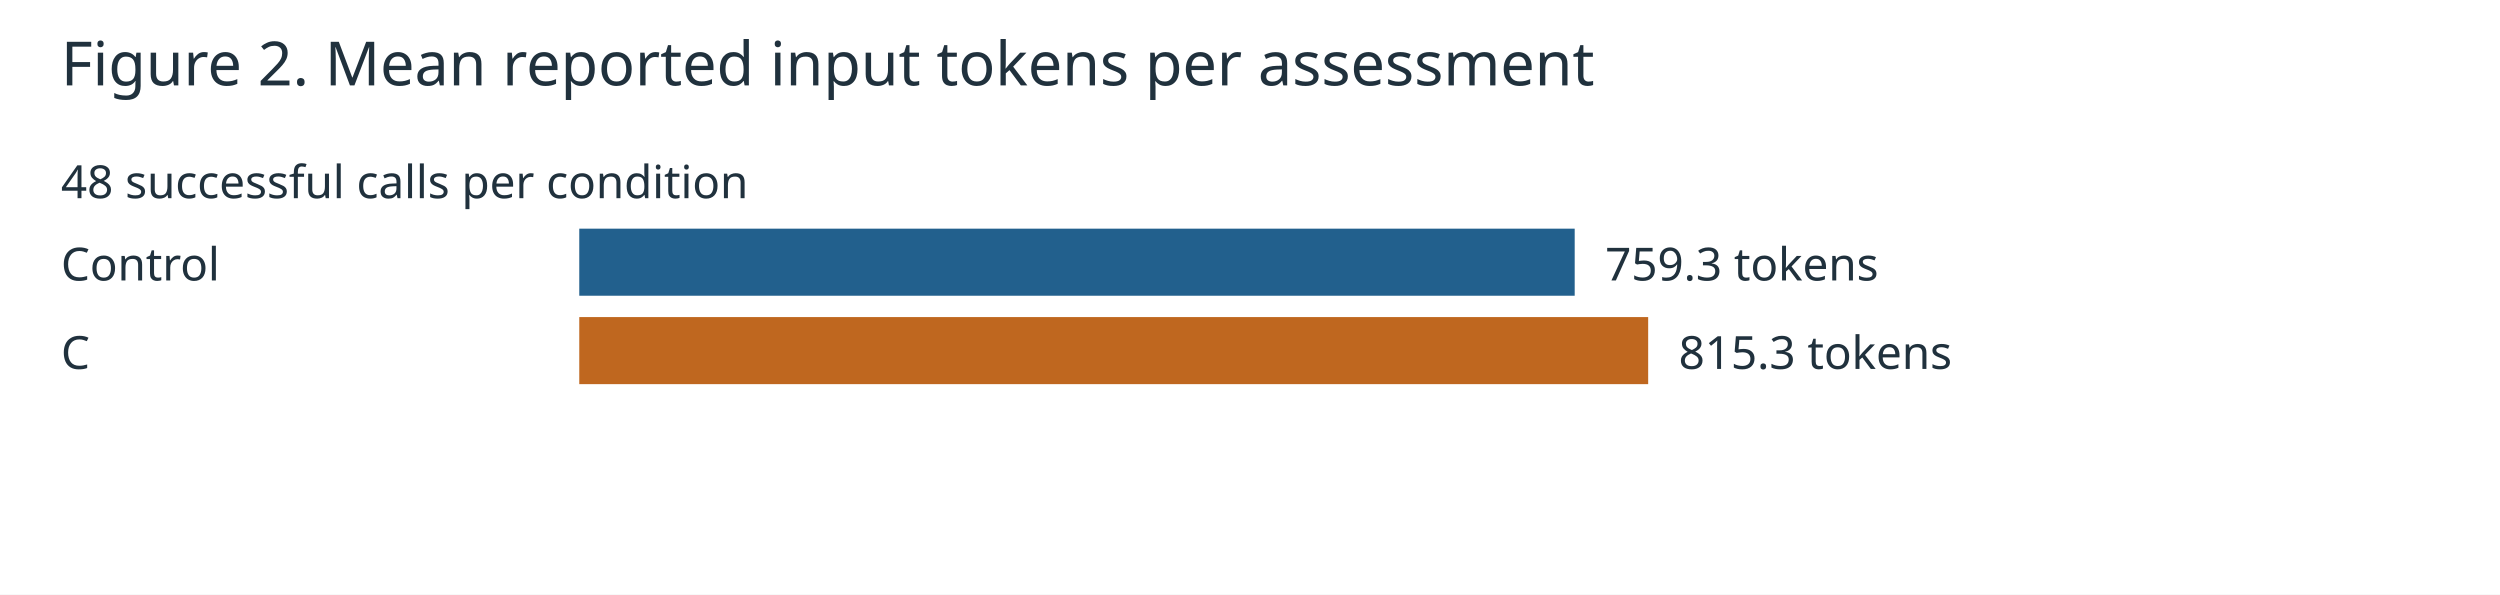
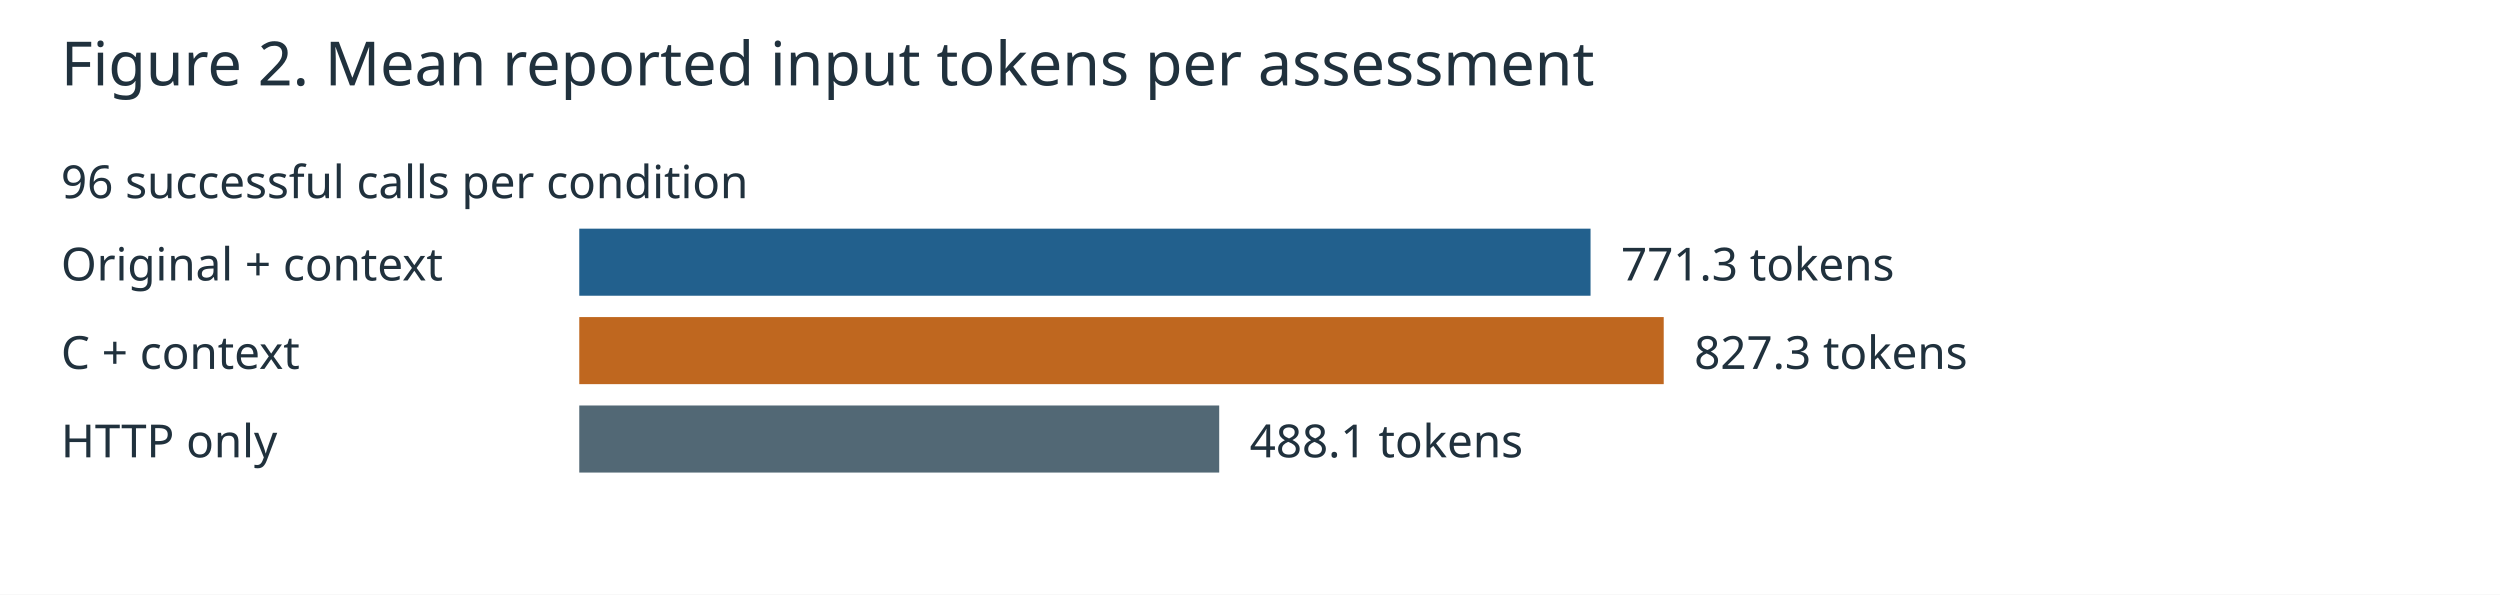
<svg xmlns="http://www.w3.org/2000/svg" viewBox="0 0 820 195" role="img">
  <rect width="100%" height="100%" fill="white" />
  <g font-family="sans-serif" font-size="15" fill="#20313d">
    <text x="20" y="28" font-size="20">Figure 2. Mean reported input tokens per assessment</text>
-     <text x="20" y="65">48 successful calls per condition</text>
-     <rect x="190" y="75" width="326.5" height="22" fill="#22608d" />
-     <text x="20" y="92">Control</text>
-     <text x="526.5" y="92">759.3 tokens</text>
-     <rect x="190" y="104" width="350.6" height="22" fill="#bf671f" />
-     <text x="20" y="121">C</text>
-     <text x="550.6" y="121">815.3 tokens</text>
+     <text x="20" y="65">96 successful calls per condition</text>
+     <rect x="190" y="75" width="331.7" height="22" fill="#22608d" />
+     <text x="20" y="92">Original + context</text>
+     <text x="531.7" y="92">771.3 tokens</text>
+     <rect x="190" y="104" width="355.7" height="22" fill="#bf671f" />
+     <text x="20" y="121">C + context</text>
+     <text x="555.7" y="121">827.3 tokens</text>
+     <rect x="190" y="133" width="209.9" height="22" fill="#526875" />
+     <text x="20" y="150">HTTP only</text>
+     <text x="409.9" y="150">488.1 tokens</text>
  </g>
</svg>
